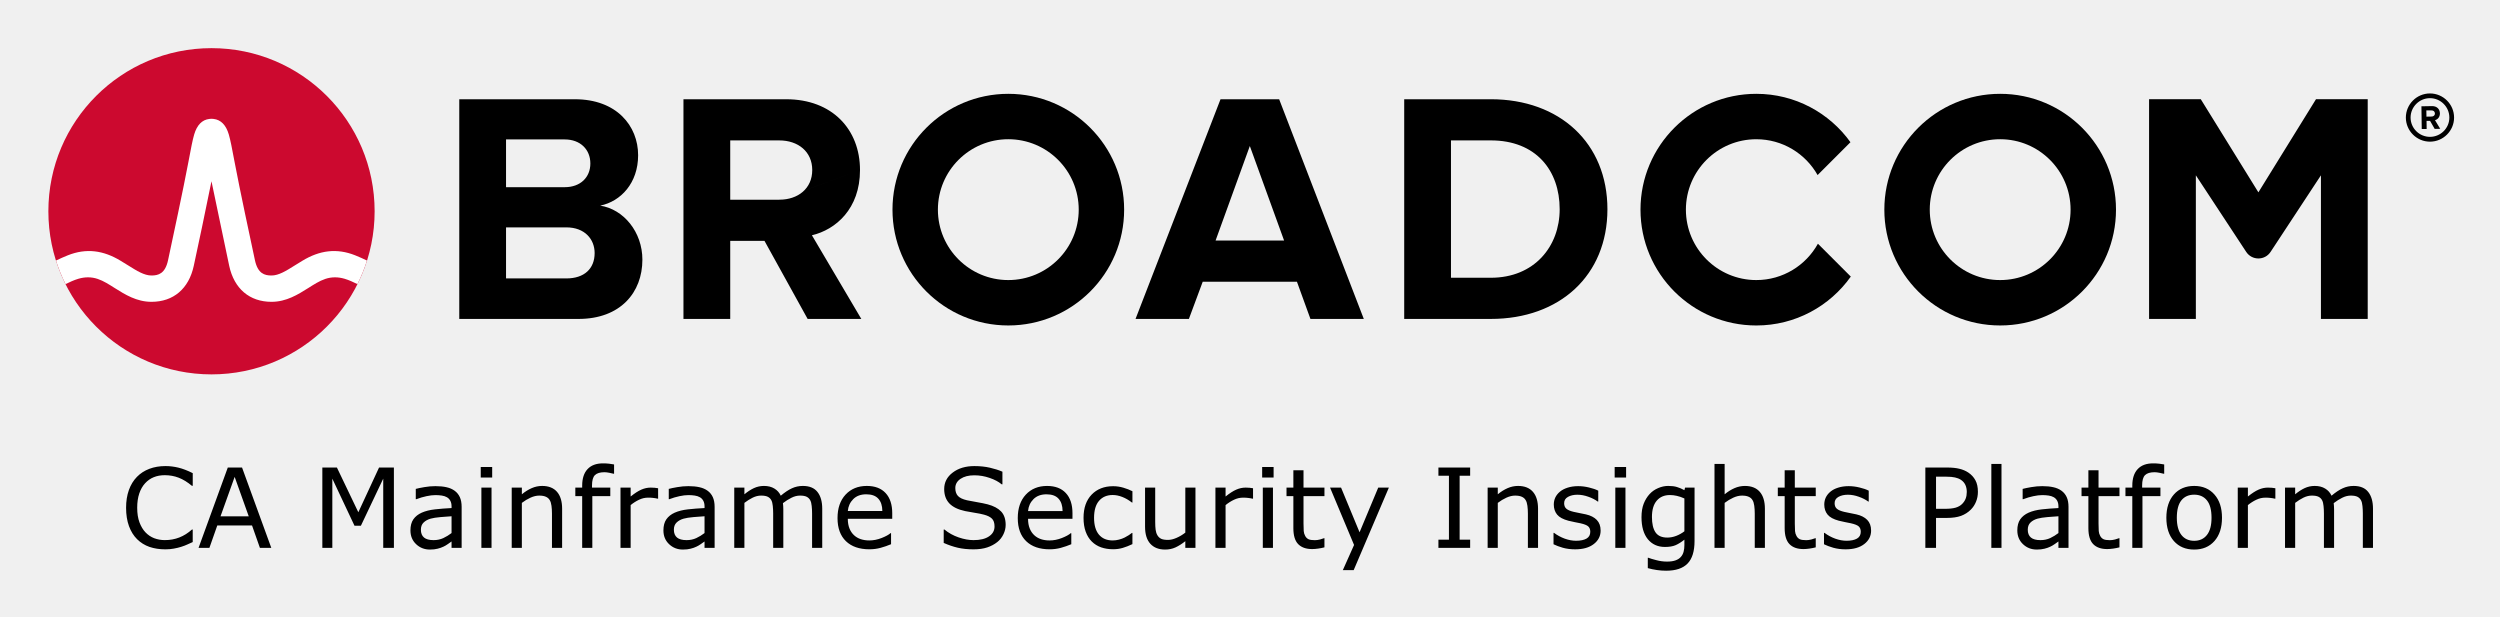
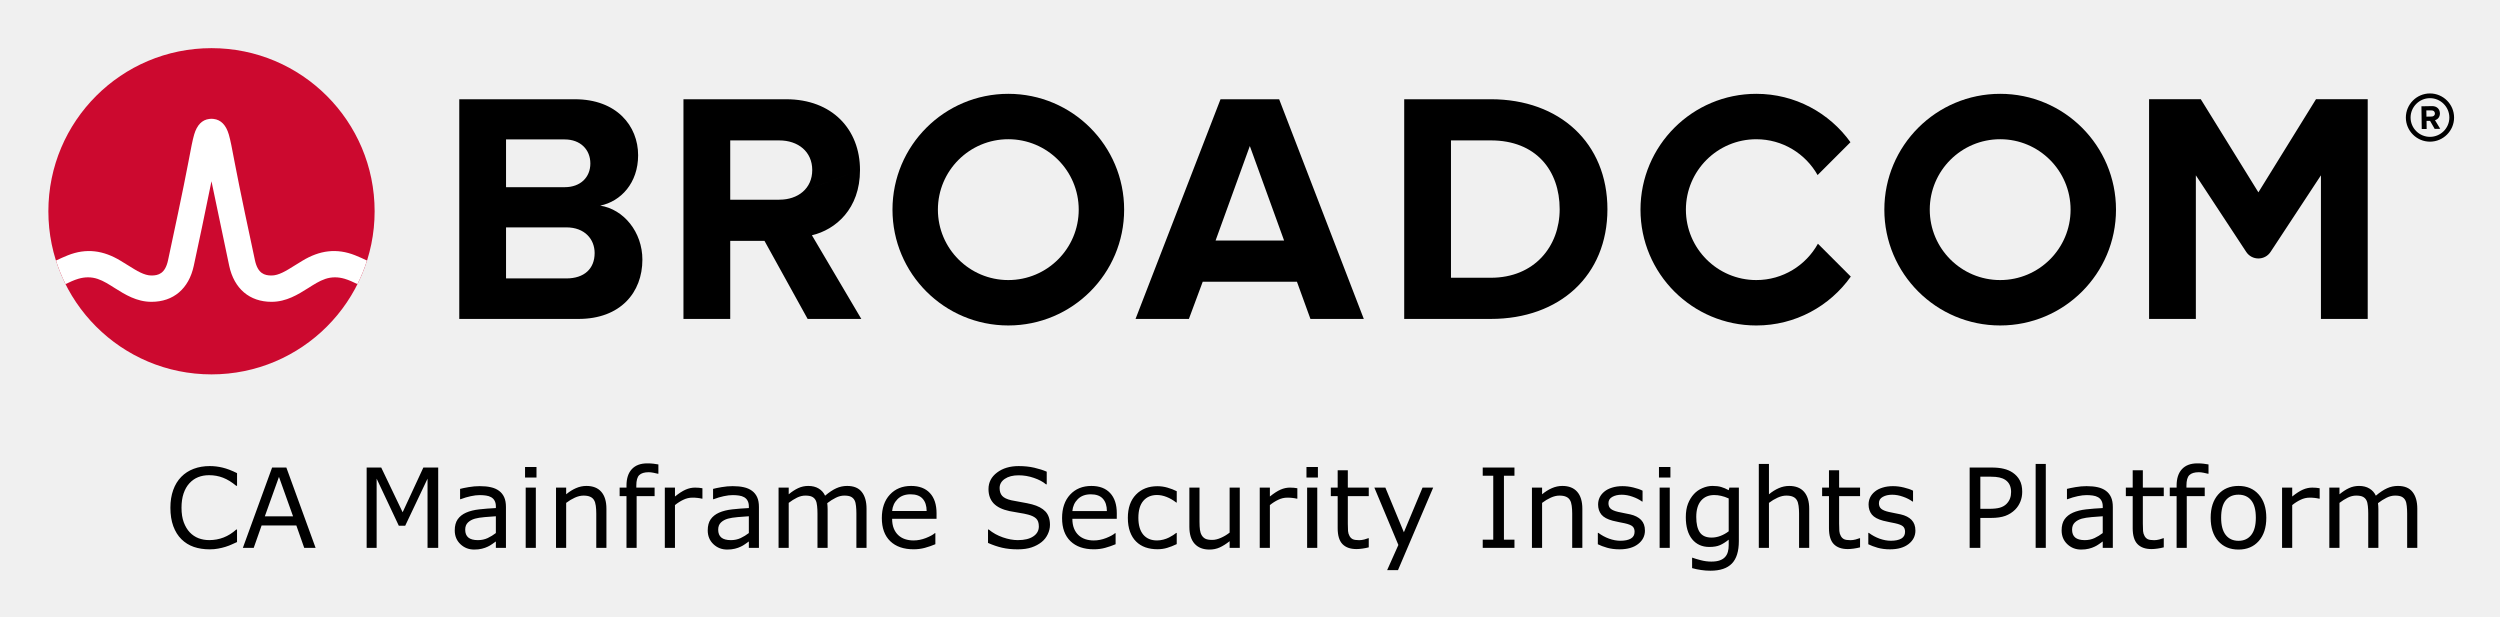
<svg xmlns="http://www.w3.org/2000/svg" xmlns:xlink="http://www.w3.org/1999/xlink" role="img" viewBox="-4.53 -4.53 248.82 61.32">
  <path d="M237.32 9.09c-1.06 0-1.93-.86-1.93-1.92s.87-1.93 1.93-1.93 1.93.87 1.93 1.93-.87 1.92-1.93 1.92m0-4.32c-1.32 0-2.4 1.08-2.4 2.4 0 1.32 1.08 2.4 2.4 2.4 1.32 0 2.4-1.08 2.4-2.4 0-1.32-1.08-2.4-2.4-2.4" />
  <path d="M237.48 7.07l-.51.01-.01-.62h.51c.19-.01.34.11.34.3.01.19-.14.31-.33.31m.83-.32c-.01-.42-.3-.72-.77-.72l-1.07.02.03 2.26h.49l-.01-.81h.35l.46.8.55-.01-.52-.86c.24-.06.49-.28.49-.68M51.834 23.18h-5.999V9.347h5.835c1.574 0 2.557 1.016 2.557 2.393 0 1.377-.983 2.36-2.557 2.36H45v4h6.834c1.836 0 2.819 1.18 2.819 2.556 0 1.574-1.049 2.525-2.819 2.525m3.376-7.245c2.066-.426 3.771-2.262 3.771-5.015 0-2.918-2.131-5.573-6.295-5.573h-11.506v21.865h11.867c4.163 0 6.359-2.623 6.359-5.901 0-2.754-1.868-5.015-4.196-5.376m17.823-.59H68v4.098h3.558l4.294 7.769h5.343l-4.917-8.327c2.361-.557 4.786-2.622 4.786-6.49m0 0c0-4.065-2.786-7.048-7.343-7.048h-10.228v21.865h4.655V9.445h4.885c1.869 0 3.278 1.114 3.278 2.95s-1.409 2.95-3.278 2.95m43.421 4.065l3.409-9.408 3.41 9.408zm.492-14.063l-8.458 21.865h5.31l1.377-3.704h9.376l1.344 3.704h5.311l-8.425-21.865zm26.904 17.767h-3.967v-13.67h3.967c4.491 0 6.851 2.983 6.851 6.852 0 3.704-2.524 6.818-6.851 6.818m0-17.767h-8.622v21.865h8.622c6.851 0 11.604-4.327 11.604-10.916s-4.753-10.949-11.604-10.949m82.127-.004l-5.734 9.27-5.734-9.27h-5.146v21.869h4.656v-14.293l5.012 7.622c.574.871 1.851.871 2.424 0l5.013-7.622v14.293h4.656V5.343z" />
  <path id="a" d="M95.825 23.344c-3.871 0-7.008-3.138-7.008-7.008 0-3.871 3.137-7.009 7.008-7.009 3.87 0 7.008 3.138 7.008 7.009 0 3.87-3.138 7.008-7.008 7.008m0-18.536c-6.367 0-11.528 5.161-11.528 11.528 0 6.366 5.161 11.527 11.528 11.527 6.366 0 11.528-5.161 11.528-11.527 0-6.367-5.162-11.528-11.528-11.528" />
  <path d="M176.404 19.727c-1.195 2.156-3.492 3.617-6.132 3.617-3.87 0-7.008-3.138-7.008-7.008 0-3.871 3.138-7.008 7.008-7.008 2.618 0 4.897 1.438 6.1 3.565l3.27-3.269c-2.092-2.915-5.508-4.816-9.37-4.816-6.367 0-11.527 5.161-11.527 11.528 0 6.366 5.16 11.528 11.527 11.528 3.883 0 7.316-1.922 9.404-4.865z" />
  <use transform="translate(98.718)" xlink:href="#a" />
  <ellipse cx="16.52" cy="16.497" fill="#cc092f" rx="16.236" ry="16.235" />
  <path fill="#fff" d="M30.825 20.883c-1.857-.74-3.557-.492-5.261.541 0 0-.621.379-.807.496-.794.498-1.543.97-2.263.97-.687 0-1.363-.184-1.649-1.513-.446-2.073-1.534-7.167-2.009-9.69-.279-1.483-.432-2.282-.591-2.825-.28-.954-.792-1.473-1.519-1.556 0 0-.114-.016-.207-.016-.092 0-.218.018-.218.018-.72.086-1.229.605-1.507 1.554-.159.543-.312 1.342-.591 2.825-.475 2.523-1.563 7.617-2.009 9.69-.286 1.329-.962 1.513-1.649 1.513-.72 0-1.469-.472-2.263-.97-.186-.117-.808-.496-.808-.496-1.703-1.033-3.404-1.281-5.26-.541-.401.16-.796.339-1.172.52.257.806.577 1.599.95 2.344.411-.202.842-.402 1.282-.532.634-.187 1.284-.197 1.914.014.612.205 1.157.568 1.7.909 1.023.643 2.182 1.372 3.657 1.372 2.186 0 3.72-1.305 4.21-3.581.38-1.764 1.222-5.702 1.763-8.418 0 0 1.386 6.654 1.765 8.418.49 2.276 2.025 3.581 4.211 3.581 1.475 0 2.634-.729 3.657-1.372.543-.341 1.088-.704 1.7-.909.629-.211 1.28-.201 1.914-.014.44.13.87.331 1.281.533.374-.745.693-1.539.95-2.345-.376-.181-.77-.36-1.171-.52" />
-   <path d="M14.651 49.42q-.295.129-.537.242-.236.113-.623.236-.328.102-.714.172-.381.075-.843.075-.87 0-1.584-.242-.709-.247-1.235-.768-.516-.51-.806-1.294-.29-.79-.29-1.832 0-.988.279-1.767.279-.779.806-1.316.51-.521 1.23-.795.725-.274 1.606-.274.645 0 1.284.156.645.156 1.429.548v1.262h-.081q-.661-.553-1.311-.806-.65-.252-1.391-.252-.607 0-1.096.199-.483.193-.865.607-.371.403-.58 1.02-.204.612-.204 1.418 0 .843.226 1.45.231.607.591.988.376.397.875.591.505.188 1.063.188.768 0 1.439-.263.671-.263 1.257-.79h.075zM22.472 50h-1.133l-.784-2.229H17.095L16.311 50h-1.08l2.911-7.998h1.418zm-2.245-3.142l-1.402-3.926-1.407 3.926zM34.675 50h-1.063v-6.891l-2.224 4.689h-.634l-2.208-4.689V50h-.994v-7.998h1.45l2.132 4.453 2.062-4.453h1.477zm6.741 0h-1.004v-.639q-.134.091-.365.258-.226.161-.44.258-.252.124-.58.204-.328.086-.768.086-.811 0-1.375-.537-.564-.537-.564-1.37 0-.682.29-1.101.295-.424.838-.666.548-.242 1.316-.328.768-.086 1.649-.129v-.156q0-.344-.124-.569-.118-.226-.344-.354-.215-.124-.516-.167-.301-.043-.628-.043-.397 0-.886.107-.489.102-1.01.301h-.054V44.129q.295-.081.854-.177.559-.097 1.101-.097.634 0 1.101.107.473.102.816.354.338.247.516.639.177.392.177.972zm-1.004-1.477v-1.67q-.462.027-1.09.081-.623.054-.988.156-.435.124-.704.387-.269.258-.269.714 0 .516.312.779.312.258.951.258.532 0 .972-.204.44-.209.816-.5zm4.044-5.527H43.317v-1.047h1.139zM44.391 50h-1.01v-6h1.01zm7.025 0h-1.01v-3.416q0-.414-.048-.773-.048-.365-.177-.569-.134-.226-.387-.333-.252-.113-.655-.113-.414 0-.865.204-.451.204-.865.521V50H46.4v-6h1.01v.666q.473-.392.978-.612.505-.22 1.037-.22.972 0 1.482.585.51.585.51 1.687zm5.172-7.38h-.054q-.167-.048-.435-.097-.269-.054-.473-.054-.65 0-.945.29-.29.285-.29 1.037v.204h1.821v.849h-1.789V50h-1.01v-5.151h-.682v-.849h.682v-.199q0-1.069.532-1.638.532-.575 1.536-.575.338 0 .607.032.274.032.5.075zm4.383 2.481h-.054q-.226-.054-.44-.075-.209-.027-.5-.027-.467 0-.902.209-.435.204-.838.532V50h-1.01v-6h1.01v.886q.602-.483 1.058-.682.462-.204.94-.204.263 0 .381.016.118.011.354.048zM66.595 50h-1.004v-.639q-.134.091-.365.258-.226.161-.44.258-.252.124-.58.204-.328.086-.768.086-.811 0-1.375-.537-.564-.537-.564-1.37 0-.682.29-1.101.295-.424.838-.666.548-.242 1.316-.328.768-.086 1.649-.129v-.156q0-.344-.124-.569-.118-.226-.344-.354-.215-.124-.516-.167-.301-.043-.628-.043-.397 0-.886.107-.489.102-1.01.301h-.054V44.129q.295-.081.854-.177.559-.097 1.101-.097.634 0 1.101.107.473.102.816.354.338.247.516.639.177.392.177.972zm-1.004-1.477v-1.67q-.462.027-1.09.081-.623.054-.988.156-.435.124-.704.387-.269.258-.269.714 0 .516.312.779.312.258.951.258.532 0 .972-.204.44-.209.816-.5zM77.305 50H76.295v-3.416q0-.387-.038-.747-.032-.36-.145-.575-.124-.231-.354-.349-.231-.118-.666-.118-.424 0-.849.215-.424.209-.849.537.016.124.027.29.011.161.011.322V50h-1.01v-3.416q0-.397-.038-.752-.032-.36-.145-.575-.124-.231-.354-.344-.231-.118-.666-.118-.414 0-.833.204-.414.204-.827.521V50h-1.01v-6h1.01v.666q.473-.392.94-.612.473-.22 1.004-.22.612 0 1.037.258.43.258.639.714.612-.516 1.117-.741.505-.231 1.08-.231.988 0 1.456.602.473.596.473 1.67zm6.966-2.895h-4.42q0 .553.167.967.167.408.457.671.279.258.661.387.387.129.849.129.612 0 1.23-.242.623-.247.886-.483h.054v1.101q-.51.215-1.042.36-.532.145-1.117.145-1.493 0-2.331-.806-.838-.811-.838-2.299 0-1.472.8-2.336.806-.865 2.116-.865 1.214 0 1.869.709.661.709.661 2.014zm-.983-.773q-.005-.795-.403-1.23-.392-.435-1.198-.435-.811 0-1.294.478-.478.478-.542 1.187zm12.273 1.386q0 .467-.22.924-.215.457-.607.773-.43.344-1.004.537-.569.193-1.375.193-.865 0-1.558-.161-.688-.161-1.402-.478v-1.332h.075q.607.505 1.402.779.795.274 1.493.274.988 0 1.536-.371.553-.371.553-.988 0-.532-.263-.784-.258-.252-.79-.392-.403-.107-.875-.177-.467-.07-.994-.177-1.063-.226-1.579-.768-.51-.548-.51-1.423 0-1.004.849-1.644.849-.645 2.154-.645.843 0 1.547.161.704.161 1.246.397v1.257h-.075q-.457-.387-1.203-.639-.741-.258-1.52-.258-.854 0-1.375.354-.516.354-.516.913 0 .499.258.784.258.285.908.435.344.075.978.183t1.074.22q.892.236 1.343.714.451.478.451 1.337zm6.649-.612h-4.42q0 .553.167.967.167.408.457.671.279.258.661.387.387.129.849.129.612 0 1.23-.242.623-.247.886-.483h.054v1.101q-.51.215-1.042.36t-1.117.145q-1.493 0-2.331-.806-.838-.811-.838-2.299 0-1.472.8-2.336.806-.865 2.116-.865 1.214 0 1.869.709.661.709.661 2.014zm-.983-.773q-.005-.795-.403-1.23-.392-.435-1.198-.435-.811 0-1.294.478-.478.478-.542 1.187zm6.95 3.292q-.505.242-.961.376-.451.134-.961.134-.65 0-1.192-.188-.542-.193-.929-.58-.392-.387-.607-.978-.215-.591-.215-1.38 0-1.472.806-2.31.811-.838 2.138-.838.516 0 1.01.145.5.145.913.354v1.123h-.054q-.462-.36-.956-.553-.489-.193-.956-.193-.859 0-1.359.58-.494.575-.494 1.692 0 1.085.483 1.67.489.58 1.37.58.306 0 .623-.081.317-.081.569-.209.22-.113.414-.236.193-.129.306-.22h.054zM114.452 50h-1.01v-.666q-.51.403-.978.618-.467.215-1.031.215-.945 0-1.472-.575-.526-.58-.526-1.697V44.001h1.01v3.416q0 .457.043.784.043.322.183.553.145.236.376.344.231.107.671.107.392 0 .854-.204.467-.204.87-.521v-4.479h1.01zm5.731-4.898h-.054q-.226-.054-.44-.075-.209-.027-.5-.027-.467 0-.902.209-.435.204-.838.532V50h-1.01v-6h1.01v.886q.602-.483 1.058-.682.462-.204.94-.204.263 0 .381.016.118.011.354.048zm2.046-2.105h-1.139v-1.047h1.139zM122.165 50h-1.01v-6h1.01zm5.124-.054q-.285.075-.623.124-.333.048-.596.048-.918 0-1.396-.494-.478-.494-.478-1.584v-3.19h-.682v-.849h.682v-1.724h1.01v1.724h2.084v.849h-2.084v2.734q0 .473.021.741.021.263.15.494.118.215.322.317.209.097.634.097.247 0 .516-.07.269-.075.387-.124h.054zm6.413-5.946l-3.502 8.212h-1.08l1.117-2.503-2.39-5.709h1.096l1.842 4.447 1.858-4.447zM141.791 50h-3.158v-.816h1.047v-6.365h-1.047v-.816h3.158v.816h-1.047v6.365h1.047zm6.757 0h-1.01v-3.416q0-.414-.048-.773-.048-.365-.177-.569-.134-.226-.387-.333-.252-.113-.655-.113-.414 0-.865.204-.451.204-.865.521V50h-1.01v-6h1.01v.666q.473-.392.978-.612.505-.22 1.037-.22.972 0 1.482.585.51.585.51 1.687zm6.23-1.73q0 .822-.682 1.348-.677.526-1.853.526-.666 0-1.225-.156-.553-.161-.929-.349v-1.133h.054q.478.36 1.063.575.585.209 1.123.209.666 0 1.042-.215.376-.215.376-.677 0-.354-.204-.537-.204-.183-.784-.312-.215-.048-.564-.113-.344-.064-.628-.14-.79-.209-1.123-.612-.328-.408-.328-.999 0-.371.15-.698.156-.328.467-.585.301-.252.763-.397.467-.15 1.042-.15.537 0 1.085.134.553.129.918.317v1.08h-.054q-.387-.285-.94-.478-.553-.199-1.085-.199-.553 0-.935.215-.381.209-.381.628 0 .371.231.559.226.188.73.306.279.064.623.129.349.064.58.118.704.161 1.085.553.381.397.381 1.053zm2.535-5.274h-1.139v-1.047h1.139zM157.249 50h-1.01v-6h1.01zm6.875-.682q0 1.525-.693 2.24-.693.714-2.132.714-.478 0-.935-.07-.451-.064-.892-.188V50.983h.054q.247.097.784.236.537.145 1.074.145.516 0 .854-.124.338-.124.526-.344.188-.209.269-.505.081-.295.081-.661v-.548q-.457.365-.875.548-.414.177-1.058.177-1.074 0-1.708-.773-.628-.779-.628-2.191 0-.773.215-1.332.22-.564.596-.972.349-.381.849-.591.5-.215.994-.215.521 0 .87.107.354.102.747.317l.065-.258h.945zm-1.01-.967v-3.271q-.403-.183-.752-.258-.344-.081-.688-.081-.833 0-1.311.559-.478.559-.478 1.622 0 1.01.354 1.531.354.521 1.176.521.44 0 .881-.167.446-.172.816-.457zM171.127 50h-1.01v-3.416q0-.414-.048-.773-.048-.365-.177-.569-.134-.226-.387-.333-.252-.113-.655-.113-.414 0-.865.204t-.865.521V50h-1.01v-8.357h1.01v3.024q.473-.392.978-.612.505-.22 1.037-.22.972 0 1.482.585.51.585.51 1.687zm5.06-.054q-.285.075-.623.124-.333.048-.596.048-.918 0-1.396-.494-.478-.494-.478-1.584v-3.19h-.682v-.849h.682v-1.724h1.01v1.724h2.084v.849h-2.084v2.734q0 .473.021.741.021.263.15.494.118.215.322.317.209.097.634.097.247 0 .516-.07.269-.075.387-.124h.054zm5.511-1.676q0 .822-.682 1.348-.677.526-1.853.526-.666 0-1.225-.156-.553-.161-.929-.349v-1.133h.054q.478.36 1.063.575.585.209 1.123.209.666 0 1.042-.215.376-.215.376-.677 0-.354-.204-.537-.204-.183-.784-.312-.215-.048-.564-.113-.344-.064-.628-.14-.79-.209-1.123-.612-.328-.408-.328-.999 0-.371.15-.698.156-.328.467-.585.301-.252.763-.397.467-.15 1.042-.15.537 0 1.085.134.553.129.918.317v1.08h-.054q-.387-.285-.94-.478-.553-.199-1.085-.199-.553 0-.935.215-.381.209-.381.628 0 .371.231.559.226.188.73.306.279.064.623.129.349.064.58.118.704.161 1.085.553.381.397.381 1.053zm10.629-3.851q0 .532-.188.988-.183.451-.516.784-.414.414-.978.623-.564.204-1.423.204h-1.063V50h-1.063v-7.998h2.17q.72 0 1.219.124.5.118.886.376.457.306.704.763.252.457.252 1.155zm-1.106.027q0-.414-.145-.72-.145-.306-.44-.5-.258-.167-.591-.236-.328-.075-.833-.075h-1.053v3.196h.897q.645 0 1.047-.113.403-.118.655-.371.252-.258.354-.542.107-.285.107-.639zM194.674 50h-1.01v-8.357h1.01zm6.671 0h-1.004v-.639q-.134.091-.365.258-.226.161-.44.258-.252.124-.58.204-.328.086-.768.086-.811 0-1.375-.537-.564-.537-.564-1.37 0-.682.29-1.101.295-.424.838-.666.548-.242 1.316-.328.768-.086 1.649-.129v-.156q0-.344-.124-.569-.118-.226-.344-.354-.215-.124-.516-.167-.301-.043-.628-.043-.397 0-.886.107-.489.102-1.01.301h-.054V44.129q.295-.081.854-.177.559-.097 1.101-.097.634 0 1.101.107.473.102.816.354.338.247.516.639.177.392.177.972zm-1.004-1.477v-1.67q-.462.027-1.09.081-.623.054-.988.156-.435.124-.704.387-.269.258-.269.714 0 .516.312.779.312.258.951.258.532 0 .972-.204.44-.209.816-.5zm6.075 1.423q-.285.075-.623.124-.333.048-.596.048-.918 0-1.396-.494-.478-.494-.478-1.584v-3.19h-.682v-.849h.682v-1.724h1.01v1.724h2.084v.849h-2.084v2.734q0 .473.021.741.021.263.15.494.118.215.322.317.209.097.634.097.247 0 .516-.07.269-.075.387-.124h.054zm4.453-7.326h-.054q-.167-.048-.435-.097-.269-.054-.473-.054-.65 0-.945.29-.29.285-.29 1.037v.204h1.821v.849h-1.789V50h-1.01v-5.151h-.682v-.849h.682v-.199q0-1.069.532-1.638.532-.575 1.536-.575.338 0 .607.032.274.032.5.075zm5.752 4.383q0 1.466-.752 2.315-.752.849-2.014.849-1.273 0-2.025-.849-.747-.849-.747-2.315 0-1.466.747-2.315.752-.854 2.025-.854 1.262 0 2.014.854.752.849.752 2.315zm-1.042 0q0-1.166-.457-1.73-.457-.569-1.268-.569-.822 0-1.278.569-.451.564-.451 1.729 0 1.128.457 1.713.457.58 1.273.58.806 0 1.262-.575.462-.58.462-1.719zm6.354-1.901h-.054q-.226-.054-.44-.075-.209-.027-.5-.027-.467 0-.902.209-.435.204-.838.532V50h-1.01v-6h1.01v.886q.602-.483 1.058-.682.462-.204.94-.204.263 0 .381.016.118.011.354.048zM231.649 50h-1.01v-3.416q0-.387-.038-.747-.032-.36-.145-.575-.124-.231-.354-.349-.231-.118-.666-.118-.424 0-.849.215-.424.209-.849.537.016.124.027.29.011.161.011.322V50h-1.01v-3.416q0-.397-.038-.752-.032-.36-.145-.575-.124-.231-.354-.344-.231-.118-.666-.118-.414 0-.833.204-.414.204-.827.521V50h-1.01v-6h1.01v.666q.473-.392.94-.612.473-.22 1.004-.22.612 0 1.037.258.43.258.639.714.612-.516 1.117-.741.505-.231 1.08-.231.988 0 1.456.602.473.596.473 1.67z" text-anchor="middle" />
+   <path d="M19.061 49.42q-.295.129-.537.242-.236.113-.623.236-.328.102-.714.172-.381.075-.843.075-.87 0-1.584-.242-.709-.247-1.235-.768-.516-.51-.806-1.294-.29-.79-.29-1.832 0-.988.279-1.767.279-.779.806-1.316.51-.521 1.23-.795.725-.274 1.606-.274.645 0 1.284.156.645.156 1.429.548v1.262h-.081q-.661-.553-1.311-.806t-1.391-.252q-.607 0-1.096.199-.483.193-.865.607-.371.403-.58 1.02-.204.612-.204 1.418 0 .843.226 1.45.231.607.591.988.376.397.875.591.505.188 1.063.188.768 0 1.439-.263.671-.263 1.257-.79h.075zM26.882 50h-1.133l-.784-2.229h-3.459L20.721 50h-1.08l2.911-7.998h1.418zm-2.245-3.142l-1.402-3.926-1.407 3.926zM39.085 50h-1.063v-6.891l-2.224 4.689h-.634l-2.208-4.689V50h-.994v-7.998h1.45l2.132 4.453 2.062-4.453h1.477zm6.741 0h-1.004v-.639q-.134.091-.365.258-.226.161-.44.258-.252.124-.58.204-.328.086-.768.086-.811 0-1.375-.537-.564-.537-.564-1.37 0-.682.29-1.101.295-.424.838-.666.548-.242 1.316-.328.768-.086 1.649-.129v-.156q0-.344-.124-.569-.118-.226-.344-.354-.215-.124-.516-.167-.301-.043-.628-.043-.397 0-.886.107-.489.102-1.01.301h-.054V44.129q.295-.081.854-.177.559-.097 1.101-.097.634 0 1.101.107.473.102.816.354.338.247.516.639.177.392.177.972zm-1.004-1.477v-1.67q-.462.027-1.09.081-.623.054-.988.156-.435.124-.704.387-.269.258-.269.714 0 .516.312.779.312.258.951.258.532 0 .972-.204.44-.209.816-.5zm4.044-5.527H47.727v-1.047h1.139zM48.801 50h-1.01v-6h1.01zm7.025 0h-1.01v-3.416q0-.414-.048-.773-.048-.365-.177-.569-.134-.226-.387-.333-.252-.113-.655-.113-.414 0-.865.204-.451.204-.865.521V50h-1.01v-6h1.01v.666q.473-.392.978-.612.505-.22 1.037-.22.972 0 1.482.585.51.585.51 1.687zm5.172-7.38h-.054q-.167-.048-.435-.097-.269-.054-.473-.054-.65 0-.945.29-.29.285-.29 1.037v.204h1.821v.849h-1.789V50h-1.01v-5.151h-.682v-.849h.682v-.199q0-1.069.532-1.638.532-.575 1.536-.575.338 0 .607.032.274.032.5.075zm4.383 2.481h-.054q-.226-.054-.44-.075-.209-.027-.499-.027-.467 0-.902.209-.435.204-.838.532V50h-1.01v-6h1.01v.886q.602-.483 1.058-.682.462-.204.94-.204.263 0 .381.016.118.011.354.048zM71.005 50h-1.004v-.639q-.134.091-.365.258-.226.161-.44.258-.252.124-.58.204-.328.086-.768.086-.811 0-1.375-.537-.564-.537-.564-1.37 0-.682.29-1.101.295-.424.838-.666.548-.242 1.316-.328.768-.086 1.649-.129v-.156q0-.344-.124-.569-.118-.226-.344-.354-.215-.124-.516-.167-.301-.043-.628-.043-.397 0-.886.107-.489.102-1.01.301h-.054V44.129q.295-.081.854-.177.559-.097 1.101-.097.634 0 1.101.107.473.102.816.354.338.247.516.639.177.392.177.972zm-1.004-1.477v-1.67q-.462.027-1.09.081-.623.054-.988.156-.435.124-.704.387-.269.258-.269.714 0 .516.312.779.312.258.951.258.532 0 .972-.204.44-.209.816-.5zM81.715 50H80.705v-3.416q0-.387-.038-.747-.032-.36-.145-.575-.124-.231-.354-.349-.231-.118-.666-.118-.424 0-.849.215-.424.209-.849.537.016.124.027.29.011.161.011.322V50h-1.01v-3.416q0-.397-.038-.752-.032-.36-.145-.575-.124-.231-.354-.344-.231-.118-.666-.118-.414 0-.833.204-.414.204-.827.521V50h-1.01v-6h1.01v.666q.473-.392.94-.612.473-.22 1.004-.22.612 0 1.037.258.43.258.639.714.612-.516 1.117-.741.505-.231 1.08-.231.988 0 1.456.602.473.596.473 1.67zm6.966-2.895h-4.42q0 .553.167.967.167.408.457.671.279.258.661.387.387.129.849.129.612 0 1.23-.242.623-.247.886-.483h.054v1.101q-.51.215-1.042.36t-1.117.145q-1.493 0-2.331-.806-.838-.811-.838-2.299 0-1.472.8-2.336.806-.865 2.116-.865 1.214 0 1.869.709.661.709.661 2.014zm-.983-.773q-.005-.795-.403-1.23-.392-.435-1.198-.435-.811 0-1.294.478-.478.478-.542 1.187zm12.273 1.386q0 .467-.22.924-.215.457-.607.773-.43.344-1.004.537-.569.193-1.375.193-.865 0-1.558-.161-.688-.161-1.402-.478v-1.332h.075q.607.505 1.402.779.795.274 1.493.274.988 0 1.536-.371.553-.371.553-.988 0-.532-.263-.784-.258-.252-.79-.392-.403-.107-.875-.177-.467-.07-.994-.177-1.063-.226-1.579-.768-.51-.548-.51-1.423 0-1.004.849-1.644.849-.645 2.154-.645.843 0 1.547.161.704.161 1.246.397v1.257h-.075q-.457-.387-1.203-.639-.741-.258-1.52-.258-.854 0-1.375.354-.516.354-.516.913 0 .499.258.784.258.285.908.435.344.075.978.183.634.107 1.074.22.892.236 1.343.714.451.478.451 1.337zm6.649-.612h-4.42q0 .553.167.967.167.408.457.671.279.258.661.387.387.129.849.129.612 0 1.23-.242.623-.247.886-.483h.054v1.101q-.51.215-1.042.36-.532.145-1.117.145-1.493 0-2.331-.806-.838-.811-.838-2.299 0-1.472.8-2.336.806-.865 2.116-.865 1.214 0 1.869.709.661.709.661 2.014zm-.983-.773q-.005-.795-.403-1.23-.392-.435-1.198-.435-.811 0-1.294.478-.478.478-.542 1.187zm6.95 3.292q-.505.242-.961.376-.451.134-.961.134-.65 0-1.192-.188-.542-.193-.929-.58-.392-.387-.607-.978-.215-.591-.215-1.38 0-1.472.806-2.31.811-.838 2.138-.838.516 0 1.01.145.5.145.913.354v1.123h-.054q-.462-.36-.956-.553-.489-.193-.956-.193-.859 0-1.359.58-.494.575-.494 1.692 0 1.085.483 1.67.489.58 1.37.58.306 0 .623-.081.317-.081.569-.209.22-.113.414-.236.193-.129.306-.22h.054zM118.862 50h-1.01v-.666q-.51.403-.978.618-.467.215-1.031.215-.945 0-1.472-.575-.526-.58-.526-1.697V44.001h1.01v3.416q0 .457.043.784.043.322.183.553.145.236.376.344.231.107.671.107.392 0 .854-.204.467-.204.87-.521v-4.479h1.01zm5.731-4.898h-.054q-.226-.054-.44-.075-.209-.027-.5-.027-.467 0-.902.209-.435.204-.838.532V50h-1.01v-6h1.01v.886q.602-.483 1.058-.682.462-.204.94-.204.263 0 .381.016.118.011.354.048zm2.046-2.105h-1.139v-1.047h1.139zM126.575 50h-1.01v-6h1.01zm5.124-.054q-.285.075-.623.124-.333.048-.596.048-.918 0-1.396-.494-.478-.494-.478-1.584v-3.19h-.682v-.849h.682v-1.724h1.01v1.724h2.084v.849h-2.084v2.734q0 .473.021.741.021.263.15.494.118.215.322.317.209.097.634.097.247 0 .516-.07.269-.075.387-.124h.054zm6.413-5.946l-3.502 8.212h-1.08l1.117-2.503-2.39-5.709h1.096l1.842 4.447 1.858-4.447zM146.201 50h-3.158v-.816h1.047v-6.365h-1.047v-.816h3.158v.816h-1.047v6.365h1.047zm6.757 0h-1.01v-3.416q0-.414-.048-.773-.048-.365-.177-.569-.134-.226-.387-.333-.252-.113-.655-.113-.414 0-.865.204-.451.204-.865.521V50h-1.01v-6h1.01v.666q.473-.392.978-.612.505-.22 1.037-.22.972 0 1.482.585.51.585.51 1.687zm6.23-1.73q0 .822-.682 1.348-.677.526-1.853.526-.666 0-1.225-.156-.553-.161-.929-.349v-1.133h.054q.478.36 1.063.575.585.209 1.123.209.666 0 1.042-.215.376-.215.376-.677 0-.354-.204-.537-.204-.183-.784-.312-.215-.048-.564-.113-.344-.064-.628-.14-.79-.209-1.123-.612-.328-.408-.328-.999 0-.371.15-.698.156-.328.467-.585.301-.252.763-.397.467-.15 1.042-.15.537 0 1.085.134.553.129.918.317v1.08h-.054q-.387-.285-.94-.478-.553-.199-1.085-.199-.553 0-.935.215-.381.209-.381.628 0 .371.231.559.226.188.73.306.279.064.623.129.349.064.58.118.704.161 1.085.553.381.397.381 1.053zm2.535-5.274h-1.139v-1.047h1.139zM161.659 50h-1.01v-6h1.01zm6.875-.682q0 1.525-.693 2.24-.693.714-2.132.714-.478 0-.935-.07-.451-.064-.892-.188V50.983h.054q.247.097.784.236.537.145 1.074.145.516 0 .854-.124.338-.124.526-.344.188-.209.269-.505.081-.295.081-.661v-.548q-.457.365-.875.548-.414.177-1.058.177-1.074 0-1.708-.773-.628-.779-.628-2.191 0-.773.215-1.332.22-.564.596-.972.349-.381.849-.591.5-.215.994-.215.521 0 .87.107.354.102.747.317l.065-.258h.945zm-1.01-.967v-3.271q-.403-.183-.752-.258-.344-.081-.688-.081-.833 0-1.311.559-.478.559-.478 1.622 0 1.01.354 1.531.354.521 1.176.521.44 0 .881-.167.446-.172.816-.457zM175.537 50h-1.01v-3.416q0-.414-.048-.773-.048-.365-.177-.569-.134-.226-.387-.333-.252-.113-.655-.113-.414 0-.865.204-.451.204-.865.521V50h-1.01v-8.357h1.01v3.024q.473-.392.978-.612.505-.22 1.037-.22.972 0 1.482.585.51.585.51 1.687zm5.06-.054q-.285.075-.623.124-.333.048-.596.048-.918 0-1.396-.494-.478-.494-.478-1.584v-3.19h-.682v-.849h.682v-1.724h1.01v1.724h2.084v.849h-2.084v2.734q0 .473.021.741.021.263.15.494.118.215.322.317.209.097.634.097.247 0 .516-.07.269-.075.387-.124h.054zm5.511-1.676q0 .822-.682 1.348-.677.526-1.853.526-.666 0-1.225-.156-.553-.161-.929-.349v-1.133h.054q.478.36 1.063.575.585.209 1.123.209.666 0 1.042-.215.376-.215.376-.677 0-.354-.204-.537-.204-.183-.784-.312-.215-.048-.564-.113-.344-.064-.628-.14-.79-.209-1.123-.612-.328-.408-.328-.999 0-.371.15-.698.156-.328.467-.585.301-.252.763-.397.467-.15 1.042-.15.537 0 1.085.134.553.129.918.317v1.08h-.054q-.387-.285-.94-.478-.553-.199-1.085-.199-.553 0-.935.215-.381.209-.381.628 0 .371.231.559.226.188.73.306.279.064.623.129.349.064.58.118.704.161 1.085.553.381.397.381 1.053zm10.629-3.851q0 .532-.188.988-.183.451-.516.784-.414.414-.978.623-.564.204-1.423.204h-1.063V50h-1.063v-7.998h2.17q.72 0 1.219.124.5.118.886.376.457.306.704.763.252.457.252 1.155zm-1.106.027q0-.414-.145-.72-.145-.306-.44-.5-.258-.167-.591-.236-.328-.075-.833-.075h-1.053v3.196h.897q.645 0 1.047-.113.403-.118.655-.371.252-.258.354-.542.107-.285.107-.639zM199.084 50h-1.01v-8.357h1.01zm6.671 0h-1.004v-.639q-.134.091-.365.258-.226.161-.44.258-.252.124-.58.204-.328.086-.768.086-.811 0-1.375-.537-.564-.537-.564-1.37 0-.682.29-1.101.295-.424.838-.666.548-.242 1.316-.328.768-.086 1.649-.129v-.156q0-.344-.124-.569-.118-.226-.344-.354-.215-.124-.516-.167-.301-.043-.628-.043-.397 0-.886.107-.489.102-1.01.301h-.054V44.129q.295-.081.854-.177.559-.097 1.101-.097.634 0 1.101.107.473.102.816.354.338.247.516.639.177.392.177.972zm-1.004-1.477v-1.67q-.462.027-1.09.081-.623.054-.988.156-.435.124-.704.387-.269.258-.269.714 0 .516.312.779.312.258.951.258.532 0 .972-.204.44-.209.816-.5zm6.075 1.423q-.285.075-.623.124-.333.048-.596.048-.918 0-1.396-.494-.478-.494-.478-1.584v-3.19h-.682v-.849h.682v-1.724h1.01v1.724h2.084v.849h-2.084v2.734q0 .473.021.741.021.263.15.494.118.215.322.317.209.097.634.097.247 0 .516-.07.269-.075.387-.124h.054zm4.453-7.326h-.054q-.167-.048-.435-.097-.269-.054-.473-.054-.65 0-.945.29-.29.285-.29 1.037v.204h1.821v.849h-1.789V50h-1.01v-5.151h-.682v-.849h.682v-.199q0-1.069.532-1.638.532-.575 1.536-.575.338 0 .607.032.274.032.5.075zm5.752 4.383q0 1.466-.752 2.315-.752.849-2.014.849-1.273 0-2.025-.849-.747-.849-.747-2.315 0-1.466.747-2.315.752-.854 2.025-.854 1.262 0 2.014.854.752.849.752 2.315zm-1.042 0q0-1.166-.457-1.73-.457-.569-1.268-.569-.822 0-1.278.569-.451.564-.451 1.729 0 1.128.457 1.713.457.58 1.273.58.806 0 1.262-.575.462-.58.462-1.719zm6.354-1.901h-.054q-.226-.054-.44-.075-.209-.027-.5-.027-.467 0-.902.209-.435.204-.838.532V50h-1.01v-6h1.01v.886q.602-.483 1.058-.682.462-.204.94-.204.263 0 .381.016.118.011.354.048zM236.059 50h-1.01v-3.416q0-.387-.038-.747-.032-.36-.145-.575-.124-.231-.354-.349-.231-.118-.666-.118-.424 0-.849.215-.424.209-.849.537.016.124.027.29.011.161.011.322V50h-1.01v-3.416q0-.397-.038-.752-.032-.36-.145-.575-.124-.231-.354-.344-.231-.118-.666-.118-.414 0-.833.204-.414.204-.827.521V50h-1.01v-6h1.01v.666q.473-.392.94-.612.473-.22 1.004-.22.612 0 1.037.258.43.258.639.714.612-.516 1.117-.741.505-.231 1.08-.231.988 0 1.456.602.473.596.473 1.67z" text-anchor="middle" />
</svg>
